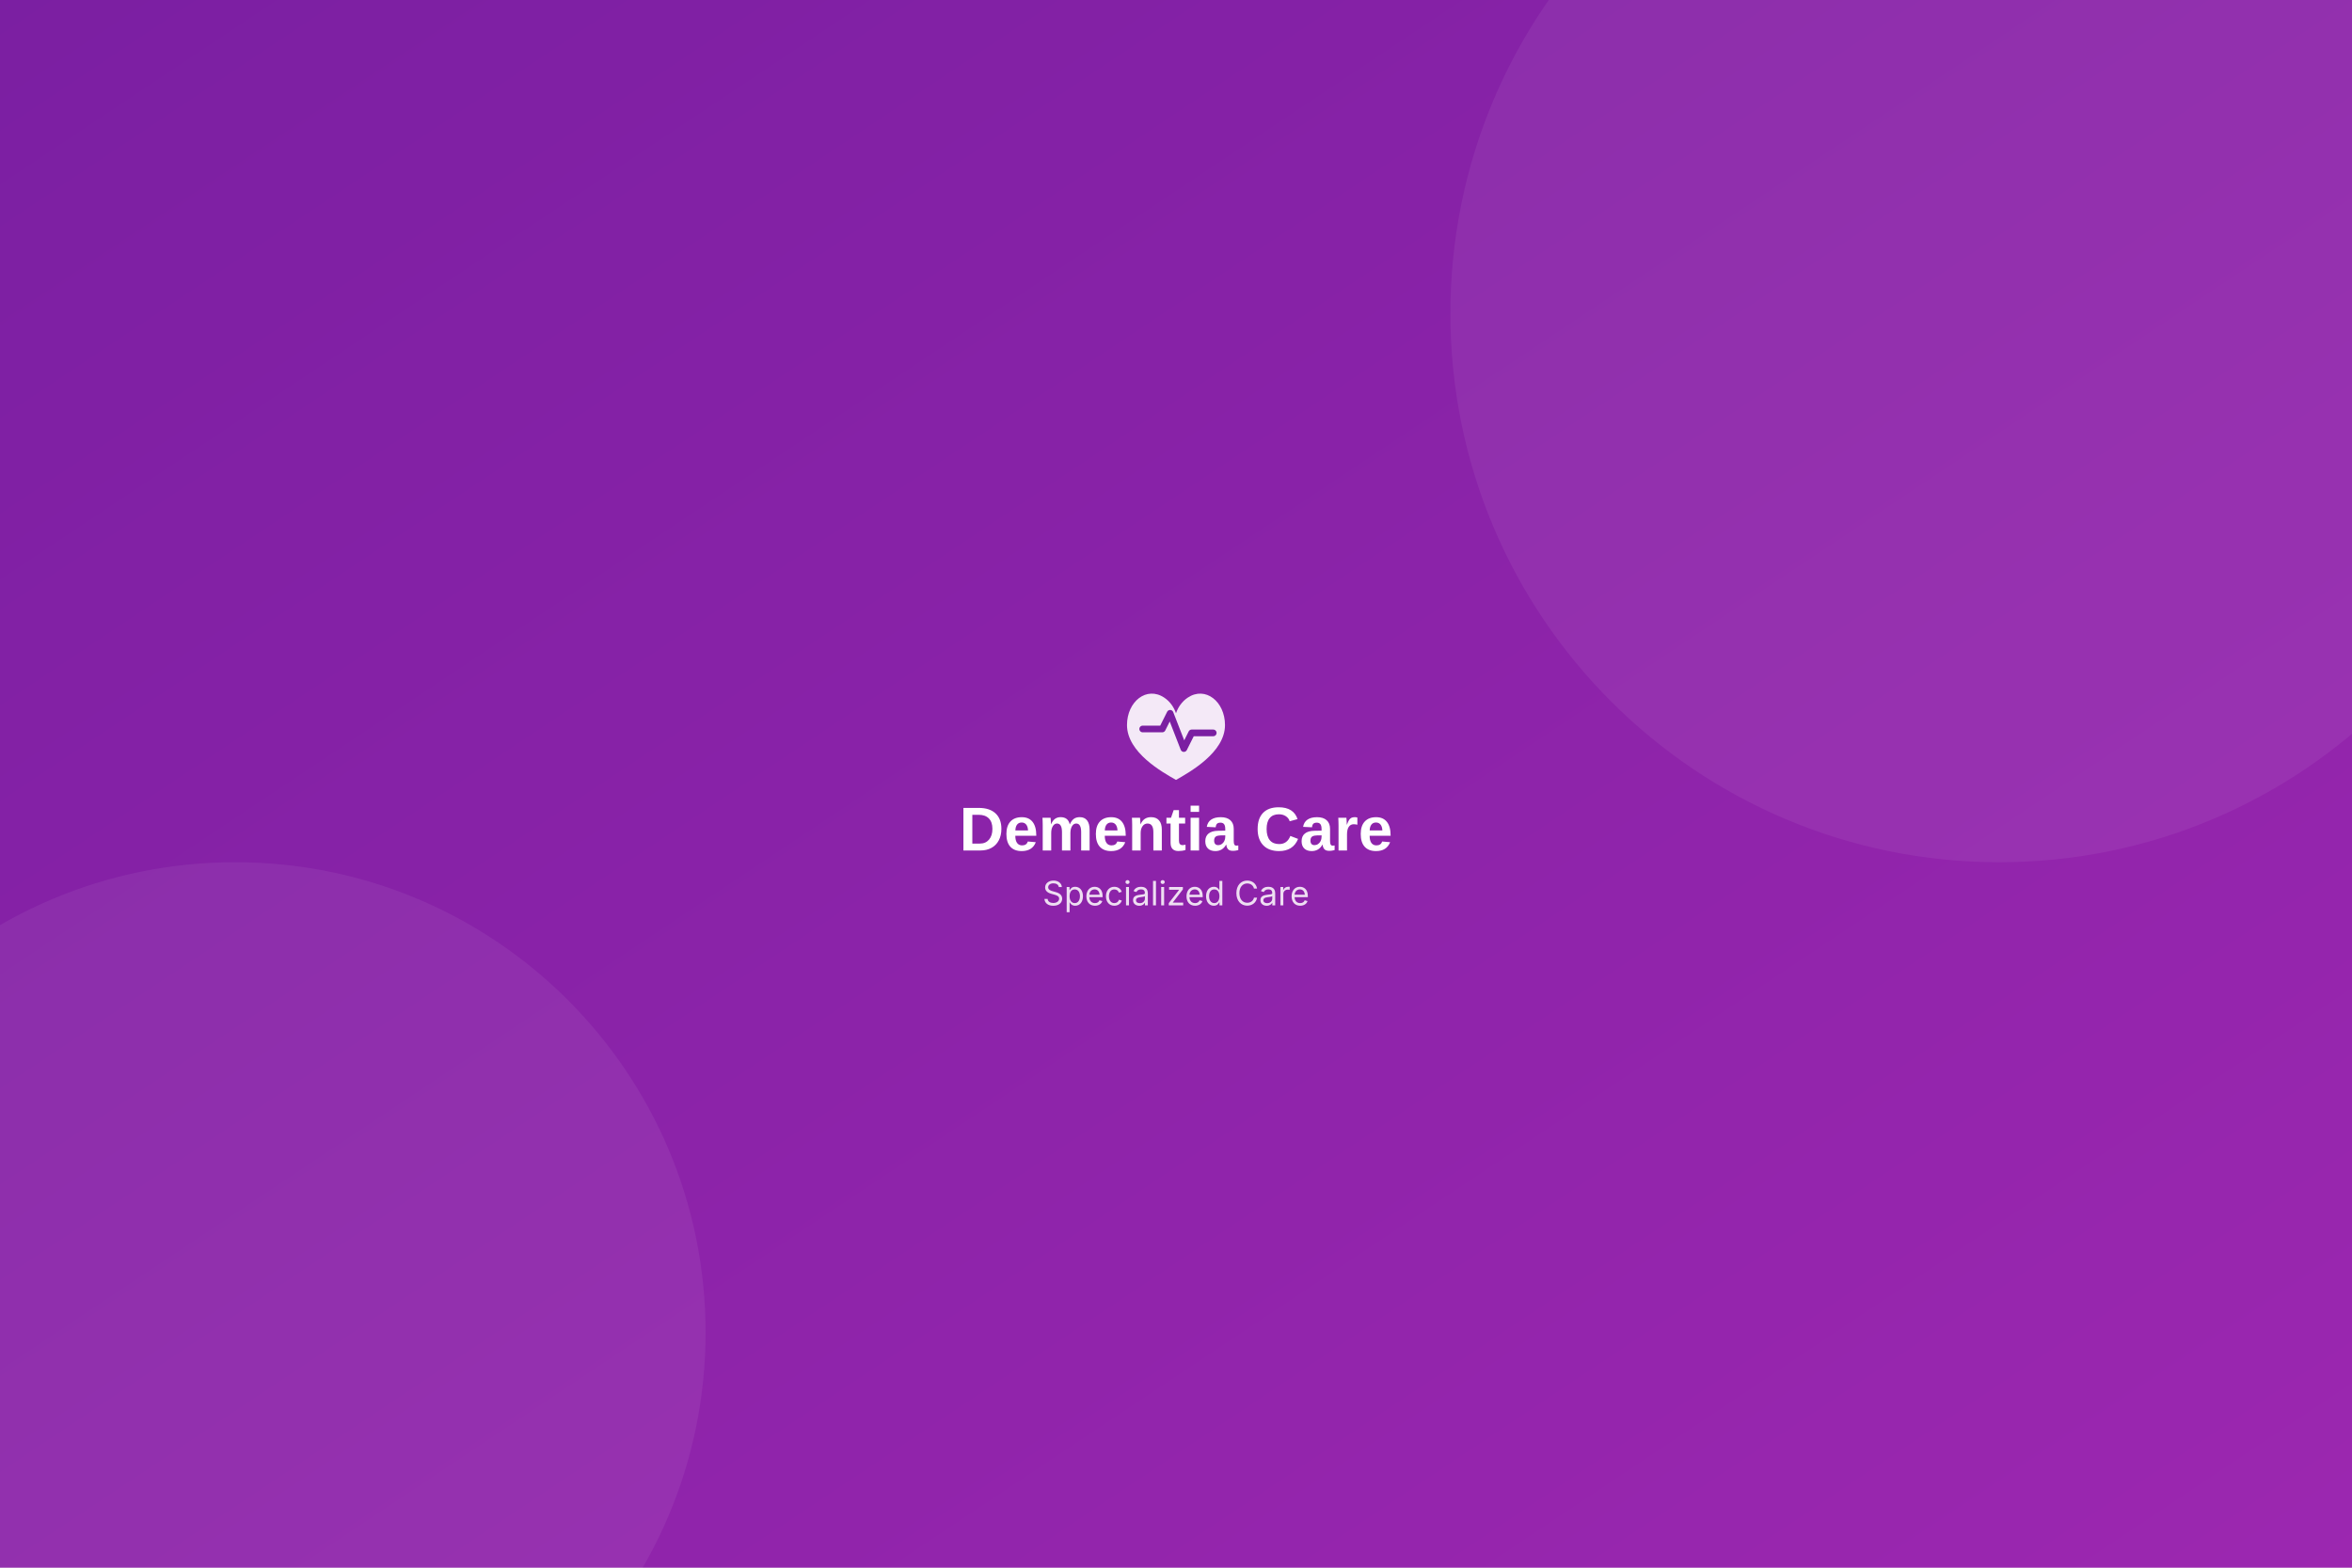
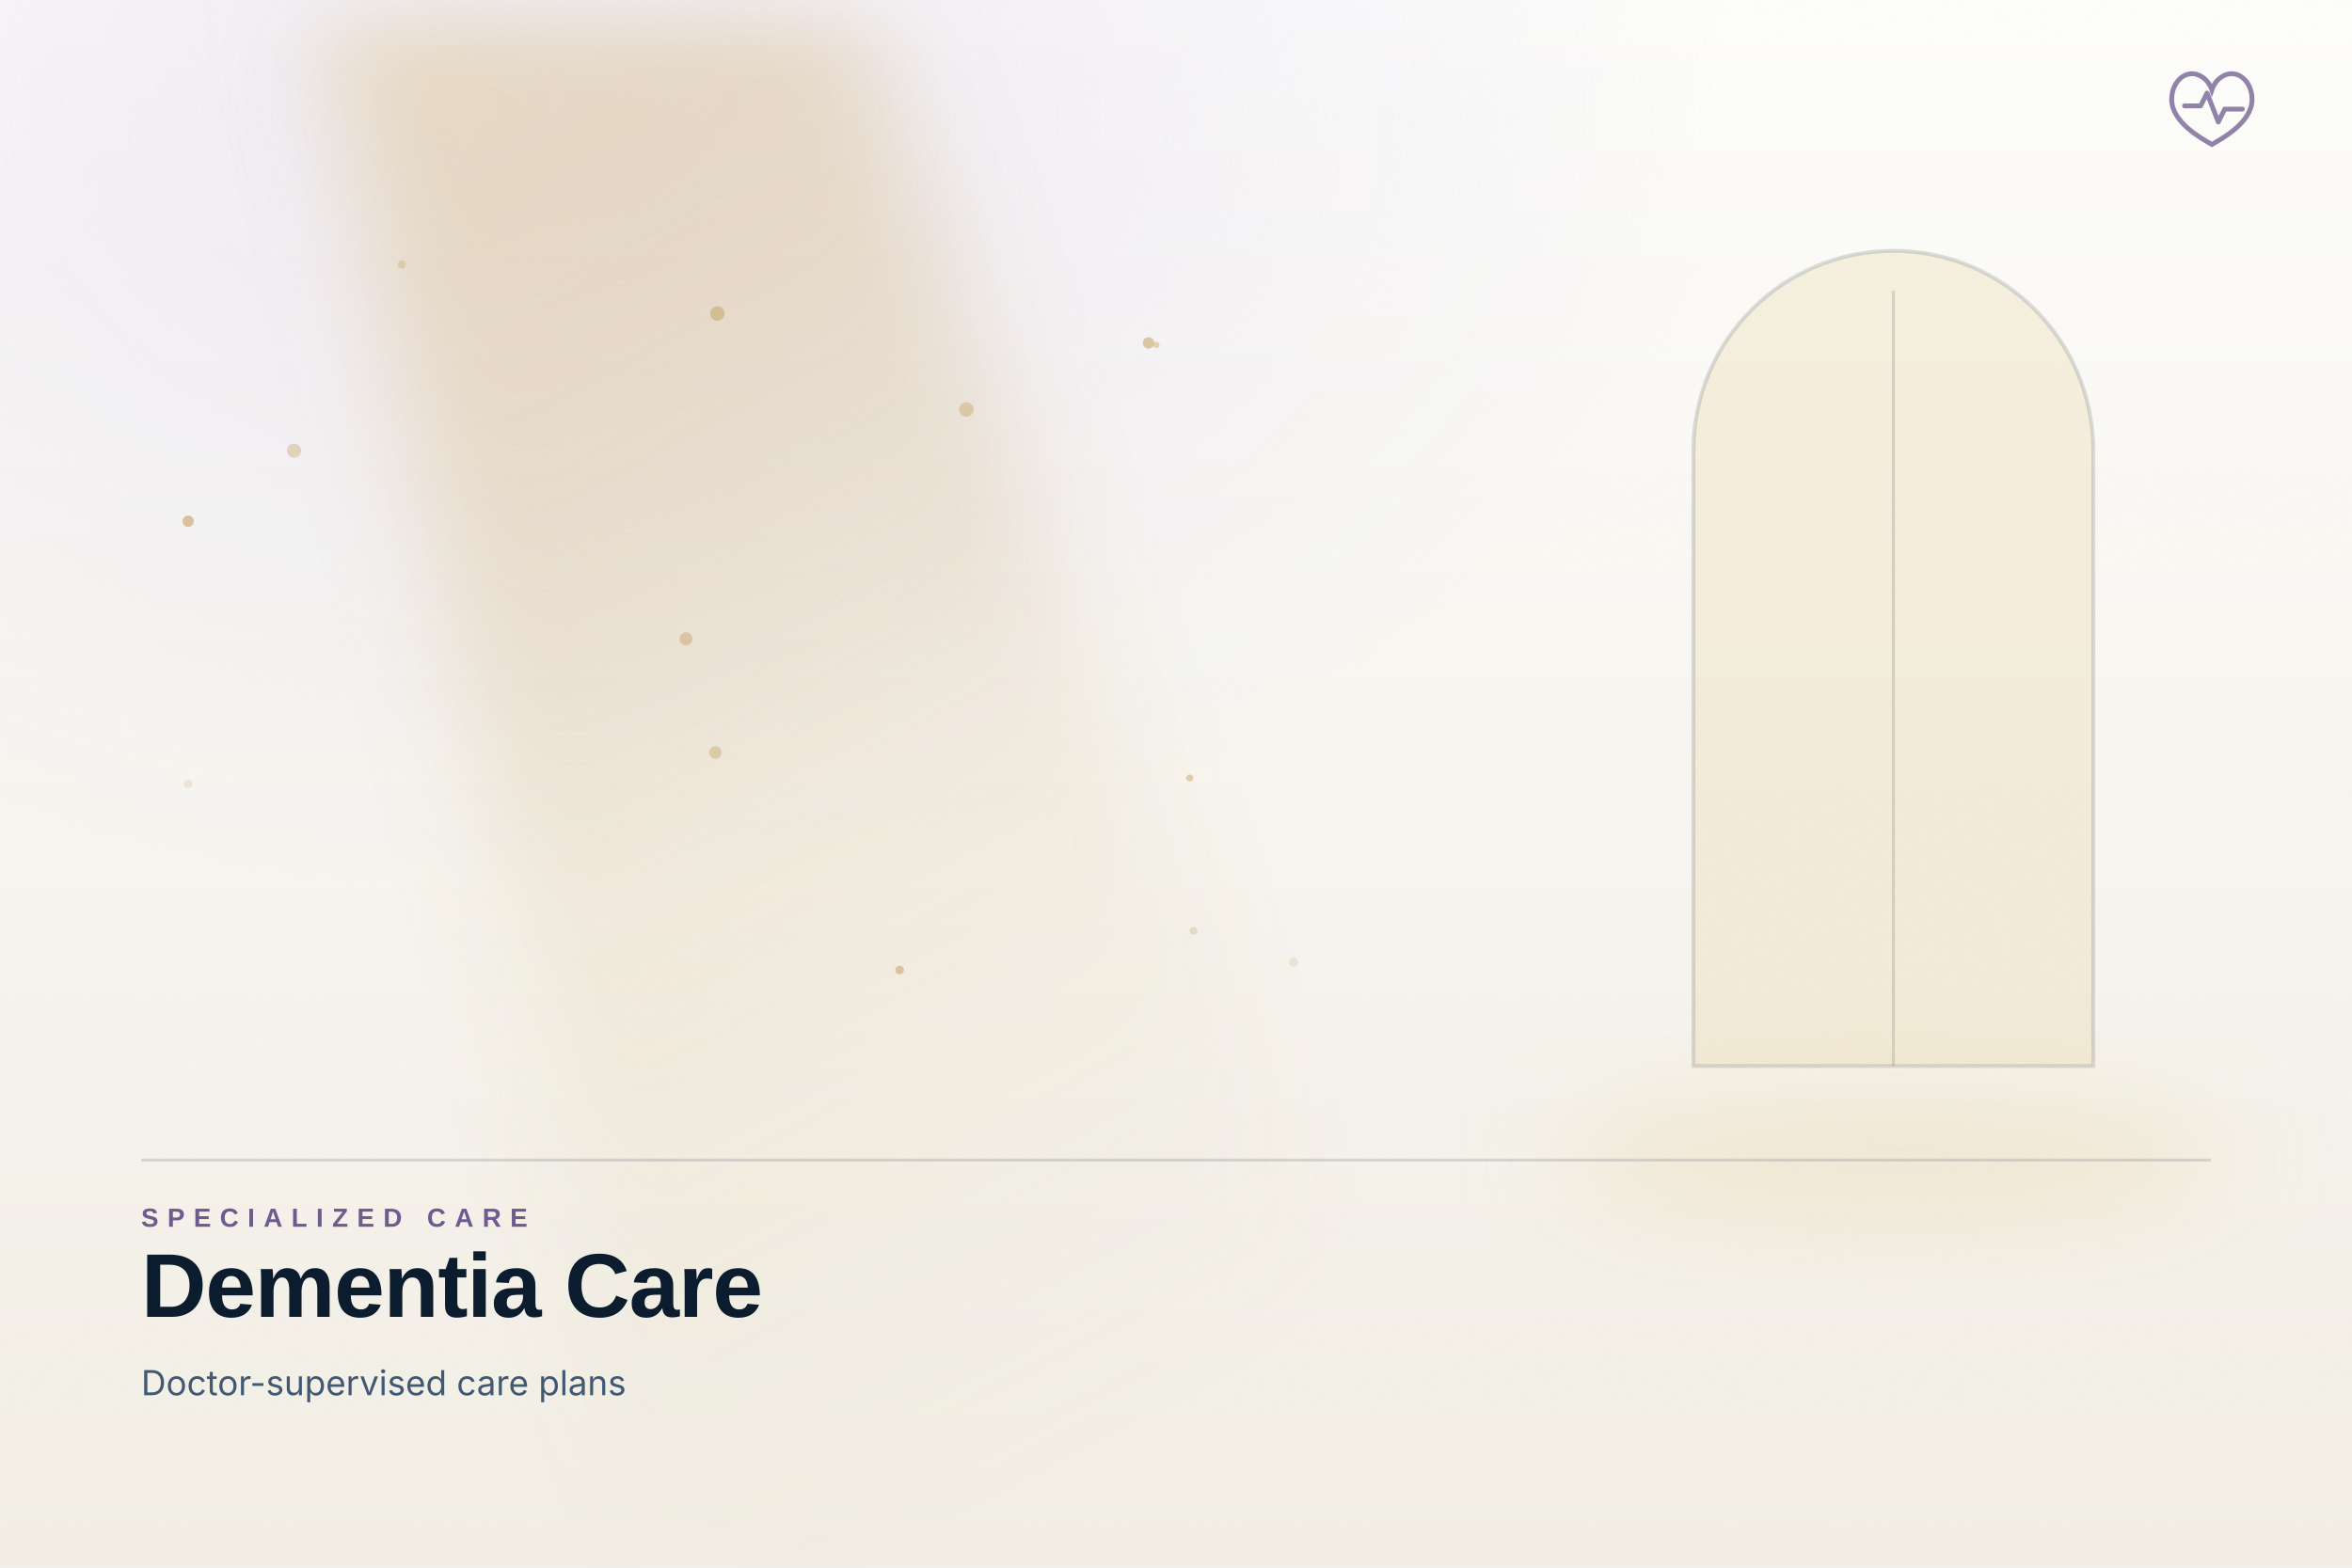
- <svg xmlns="http://www.w3.org/2000/svg" viewBox="0 0 1200 800">
+ <svg xmlns="http://www.w3.org/2000/svg" viewBox="0 0 1200 800" role="img" aria-label="Dementia Care">
  <defs>
-     <linearGradient id="g" x1="0" y1="0" x2="1" y2="1">
-       <stop offset="0" stop-color="#7b1fa2" />
-       <stop offset="1" stop-color="#9c27b0" />
+     <linearGradient id="field17" x1="0" y1="0" x2="0" y2="1">
+       <stop offset="0" stop-color="#FDFDFB" />
+       <stop offset="1" stop-color="#F2EEE5" />
    </linearGradient>
+     <radialGradient id="glow17" cx="0.24" cy="0.08" r="0.9">
+       <stop offset="0" stop-color="#E2DBEE" stop-opacity="0.55" />
+       <stop offset="0.55" stop-color="#E2DBEE" stop-opacity="0" />
+     </radialGradient>
+     <linearGradient id="shaft17" x1="0" y1="0" x2="0.35" y2="1">
+       <stop offset="0" stop-color="#EAD9B0" stop-opacity="0.65" />
+       <stop offset="0.6" stop-color="#C29A55" stop-opacity="0.12" />
+       <stop offset="1" stop-color="#C29A55" stop-opacity="0" />
+     </linearGradient>
+     <filter id="soft17" x="-40%" y="-40%" width="180%" height="180%">
+       <feGaussianBlur stdDeviation="26" />
+     </filter>
+     <filter id="grain17">
+       <feTurbulence type="fractalNoise" baseFrequency="0.8" numOctaves="2" stitchTiles="stitch" />
+       <feColorMatrix type="saturate" values="0" />
+       <feComponentTransfer>
+         <feFuncA type="linear" slope="0.05" />
+       </feComponentTransfer>
+       <feComposite operator="over" in2="SourceGraphic" />
+     </filter>
  </defs>
-   <rect width="1200" height="800" fill="url(#g)" />
-   <circle cx="1020" cy="160" r="280" fill="#ffffff" opacity="0.06" />
-   <circle cx="120" cy="680" r="240" fill="#ffffff" opacity="0.06" />
-   <g transform="translate(575, 352) scale(1)">
-     <path d="M0 18 C0 6 10-2 19 4 c3 2 5 5 6 8 1-3 3-6 6-8 9-6 19 2 19 14 0 14-18 24-25 28 C18 42 0 32 0 18z" fill="#ffffff" opacity="0.9" />
-     <path d="M8 20 h10 l4-8 7 18 4-8 h11" stroke="#7b1fa2" stroke-width="3.4" fill="none" stroke-linecap="round" stroke-linejoin="round" />
+   <rect width="1200" height="800" fill="url(#field17)" />
+   <rect width="1200" height="800" fill="url(#glow17)" />
+   <polygon points="144,-80 408,-80 744,840 336,840" fill="url(#shaft17)" filter="url(#soft17)" />
+   <g>
+     <path d="M864 544 v-314 a102 102 0 0 1 204 0 v314 z" fill="rgba(234,217,176,0.35)" stroke="rgba(10,27,46,0.14)" stroke-width="2" />
+     <line x1="966" y1="148.4" x2="966" y2="544" stroke="rgba(10,27,46,0.14)" stroke-width="1.5" />
+     <ellipse cx="966" cy="592" rx="173.4" ry="36" fill="#EAD9B0" opacity="0.4" filter="url(#soft17)" />
  </g>
-   <text x="600" y="434" text-anchor="middle" font-family="Manrope, Arial, sans-serif" font-size="31.579" font-weight="700" fill="#ffffff">Dementia Care</text>
-   <text x="600" y="462" text-anchor="middle" font-family="Inter, Arial, sans-serif" font-size="17.143" fill="#ffffff" opacity="0.85">Specialized Care</text>
+   <line x1="72" y1="592" x2="1128" y2="592" stroke="rgba(10,27,46,0.14)" stroke-width="1.5" />
+   <circle cx="96" cy="266" r="2.9" fill="#C29A55" opacity="0.55" />
+   <circle cx="607" cy="397" r="1.8" fill="#C29A55" opacity="0.44" />
+   <circle cx="493" cy="209" r="3.7" fill="#C29A55" opacity="0.38" />
+   <circle cx="459" cy="495" r="2.2" fill="#C29A55" opacity="0.49" />
+   <circle cx="366" cy="160" r="3.7" fill="#C29A55" opacity="0.48" />
+   <circle cx="609" cy="475" r="2.0" fill="#C29A55" opacity="0.26" />
+   <circle cx="96" cy="400" r="2.2" fill="#C29A55" opacity="0.18" />
+   <circle cx="586" cy="175" r="2.9" fill="#C29A55" opacity="0.51" />
+   <circle cx="590" cy="176" r="1.6" fill="#C29A55" opacity="0.39" />
+   <circle cx="365" cy="384" r="3.2" fill="#C29A55" opacity="0.38" />
+   <circle cx="350" cy="326" r="3.3" fill="#C29A55" opacity="0.41" />
+   <circle cx="660" cy="491" r="2.3" fill="#C29A55" opacity="0.18" />
+   <circle cx="150" cy="230" r="3.6" fill="#C29A55" opacity="0.35" />
+   <circle cx="205" cy="135" r="2.1" fill="#C29A55" opacity="0.31" />
+   <g transform="translate(1108,36) scale(0.82)" opacity="0.75">
+     <path d="M0 18 C0 6 10-2 19 4 c3 2 5 5 6 8 1-3 3-6 6-8 9-6 19 2 19 14 0 14-18 24-25 28 C18 42 0 32 0 18z" fill="none" stroke="#6E5A8E" stroke-width="3" />
+     <path d="M8 22 h10 l4-8 7 18 4-8 h11" stroke="#6E5A8E" stroke-width="3" fill="none" stroke-linecap="round" stroke-linejoin="round" />
+   </g>
+   <g font-family="Manrope, Arial, sans-serif">
+     <text x="72" y="626" font-size="13.333" font-weight="600" letter-spacing="4.5" fill="#6E5A8E">SPECIALIZED CARE</text>
+     <text x="72" y="672" font-size="46.154" font-weight="700" letter-spacing="-0.5" fill="#0A1B2E">Dementia Care</text>
+     <text x="72" y="712" font-family="Inter, Arial, sans-serif" font-size="17.647" fill="#405872">Doctor-supervised care plans</text>
+   </g>
+   <rect width="1200" height="800" filter="url(#grain17)" opacity="0.35" fill="none" />
</svg>
